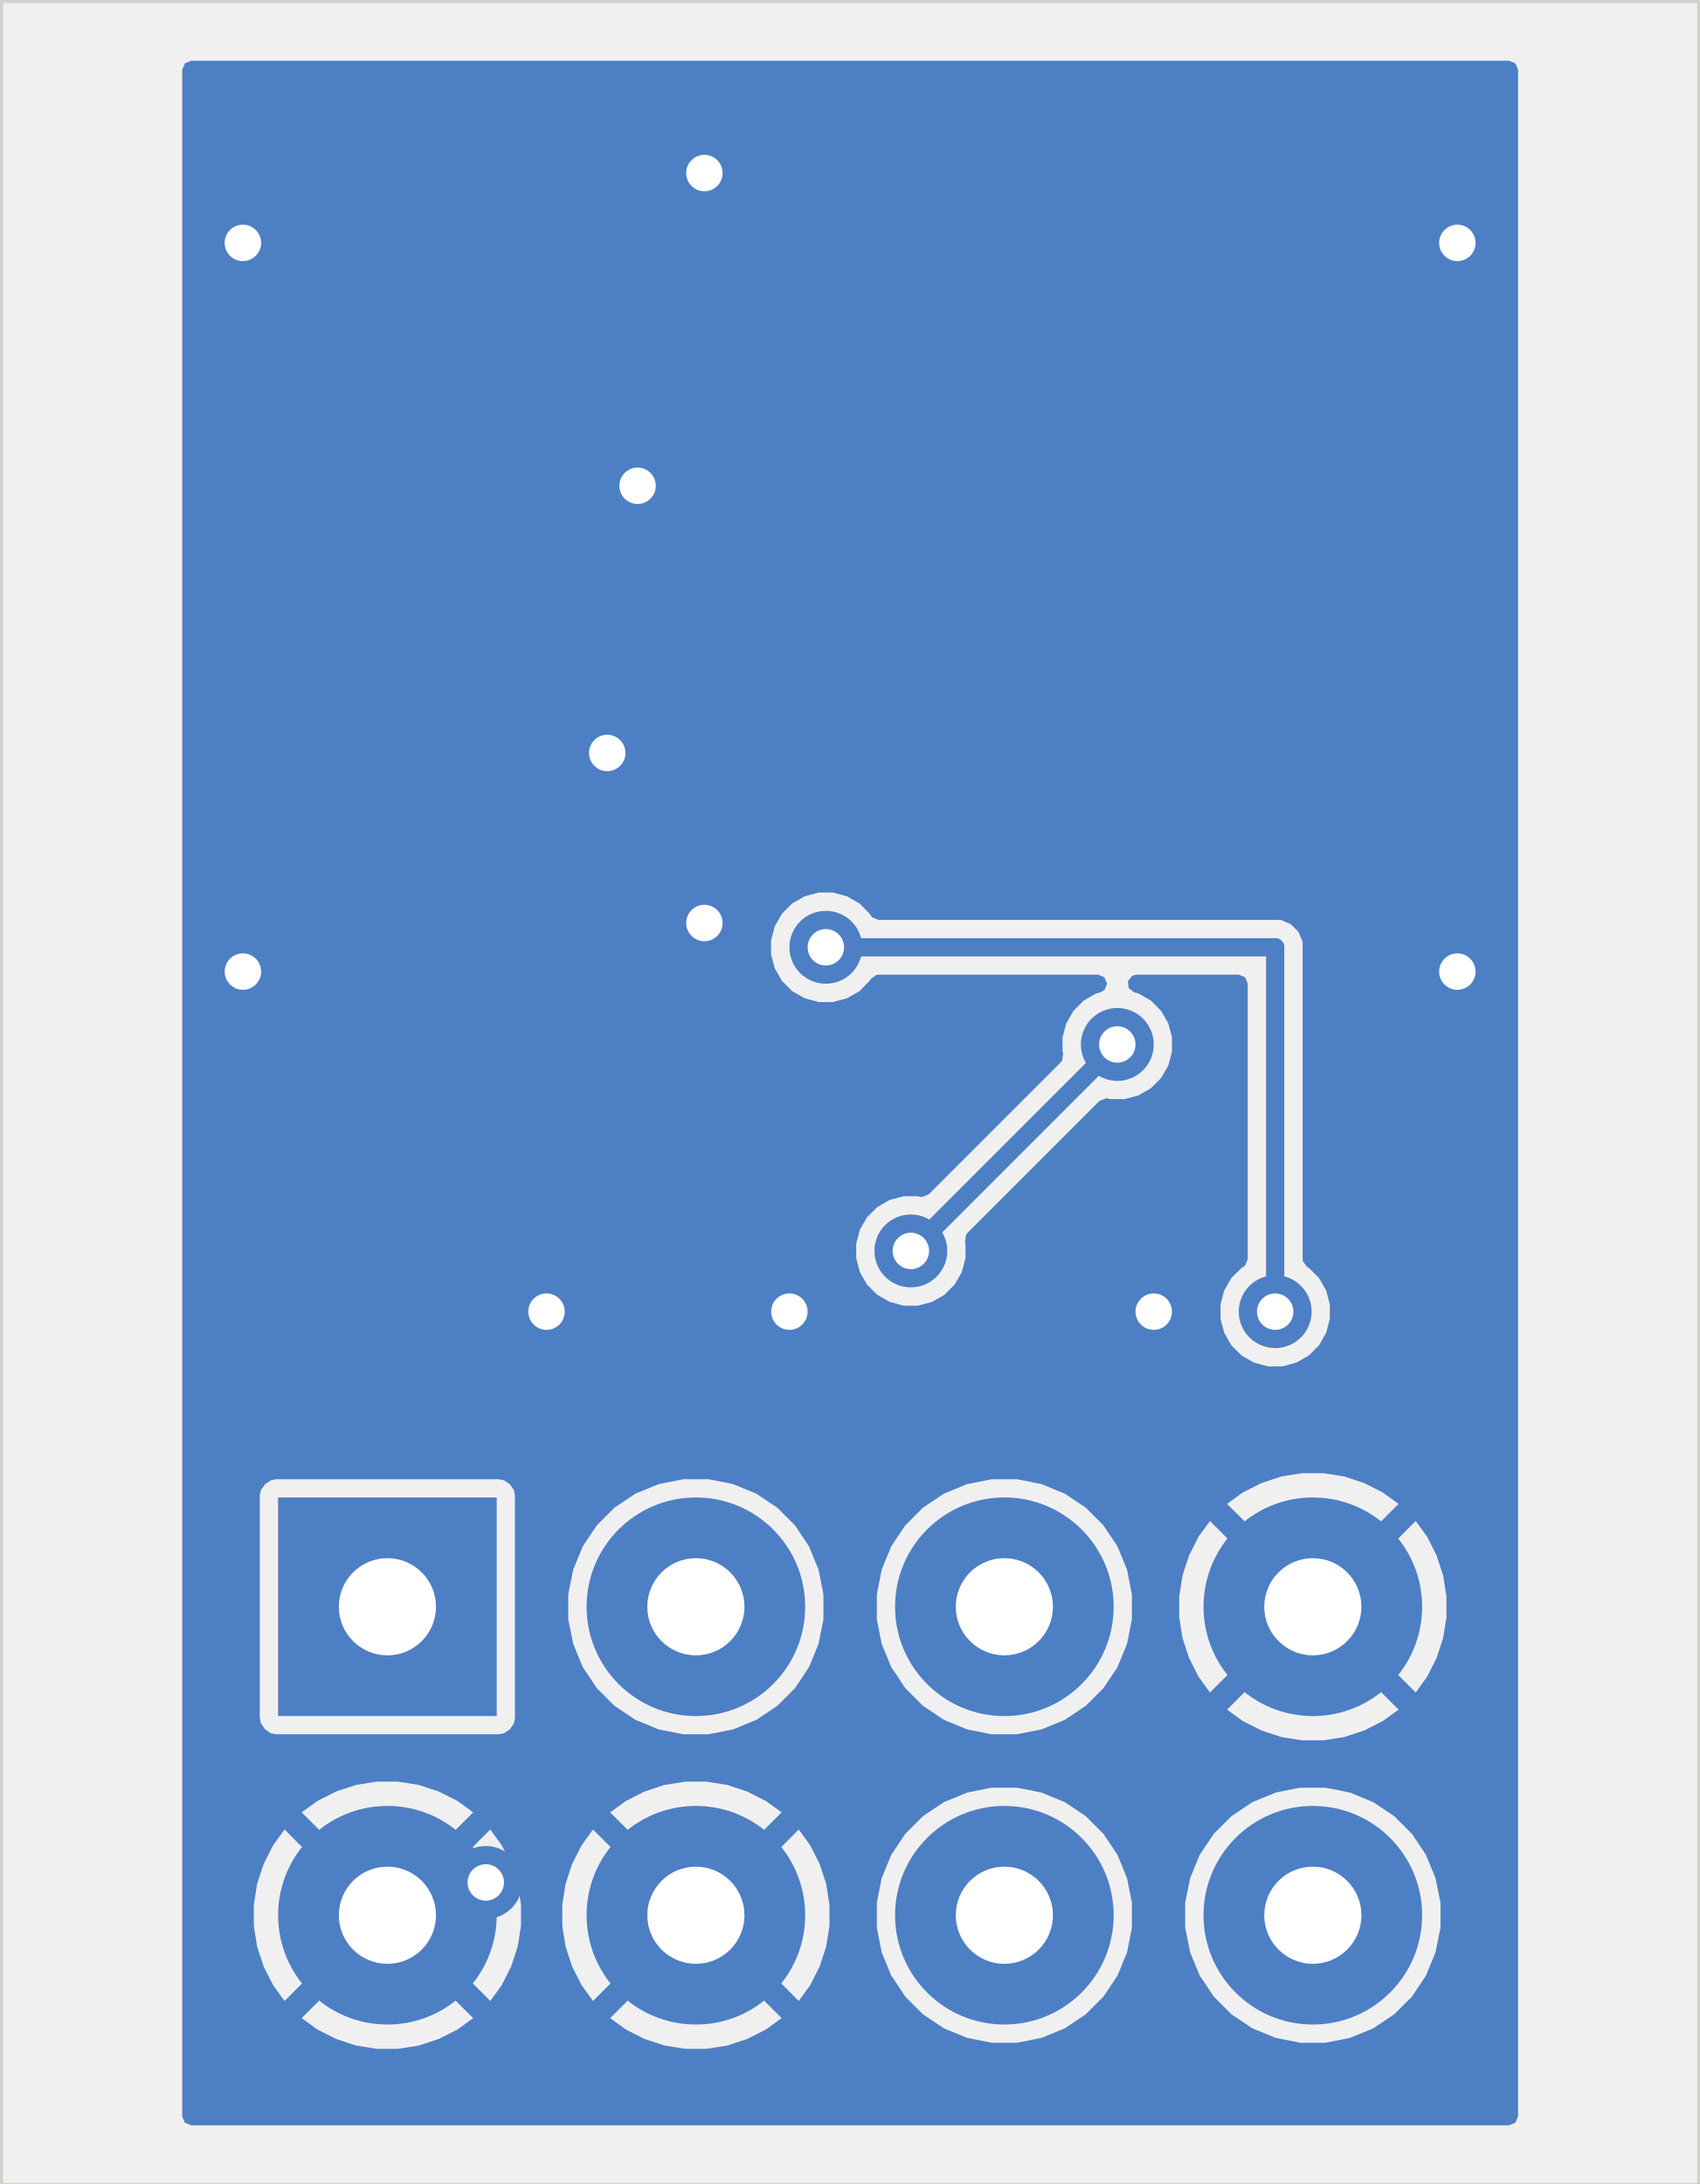
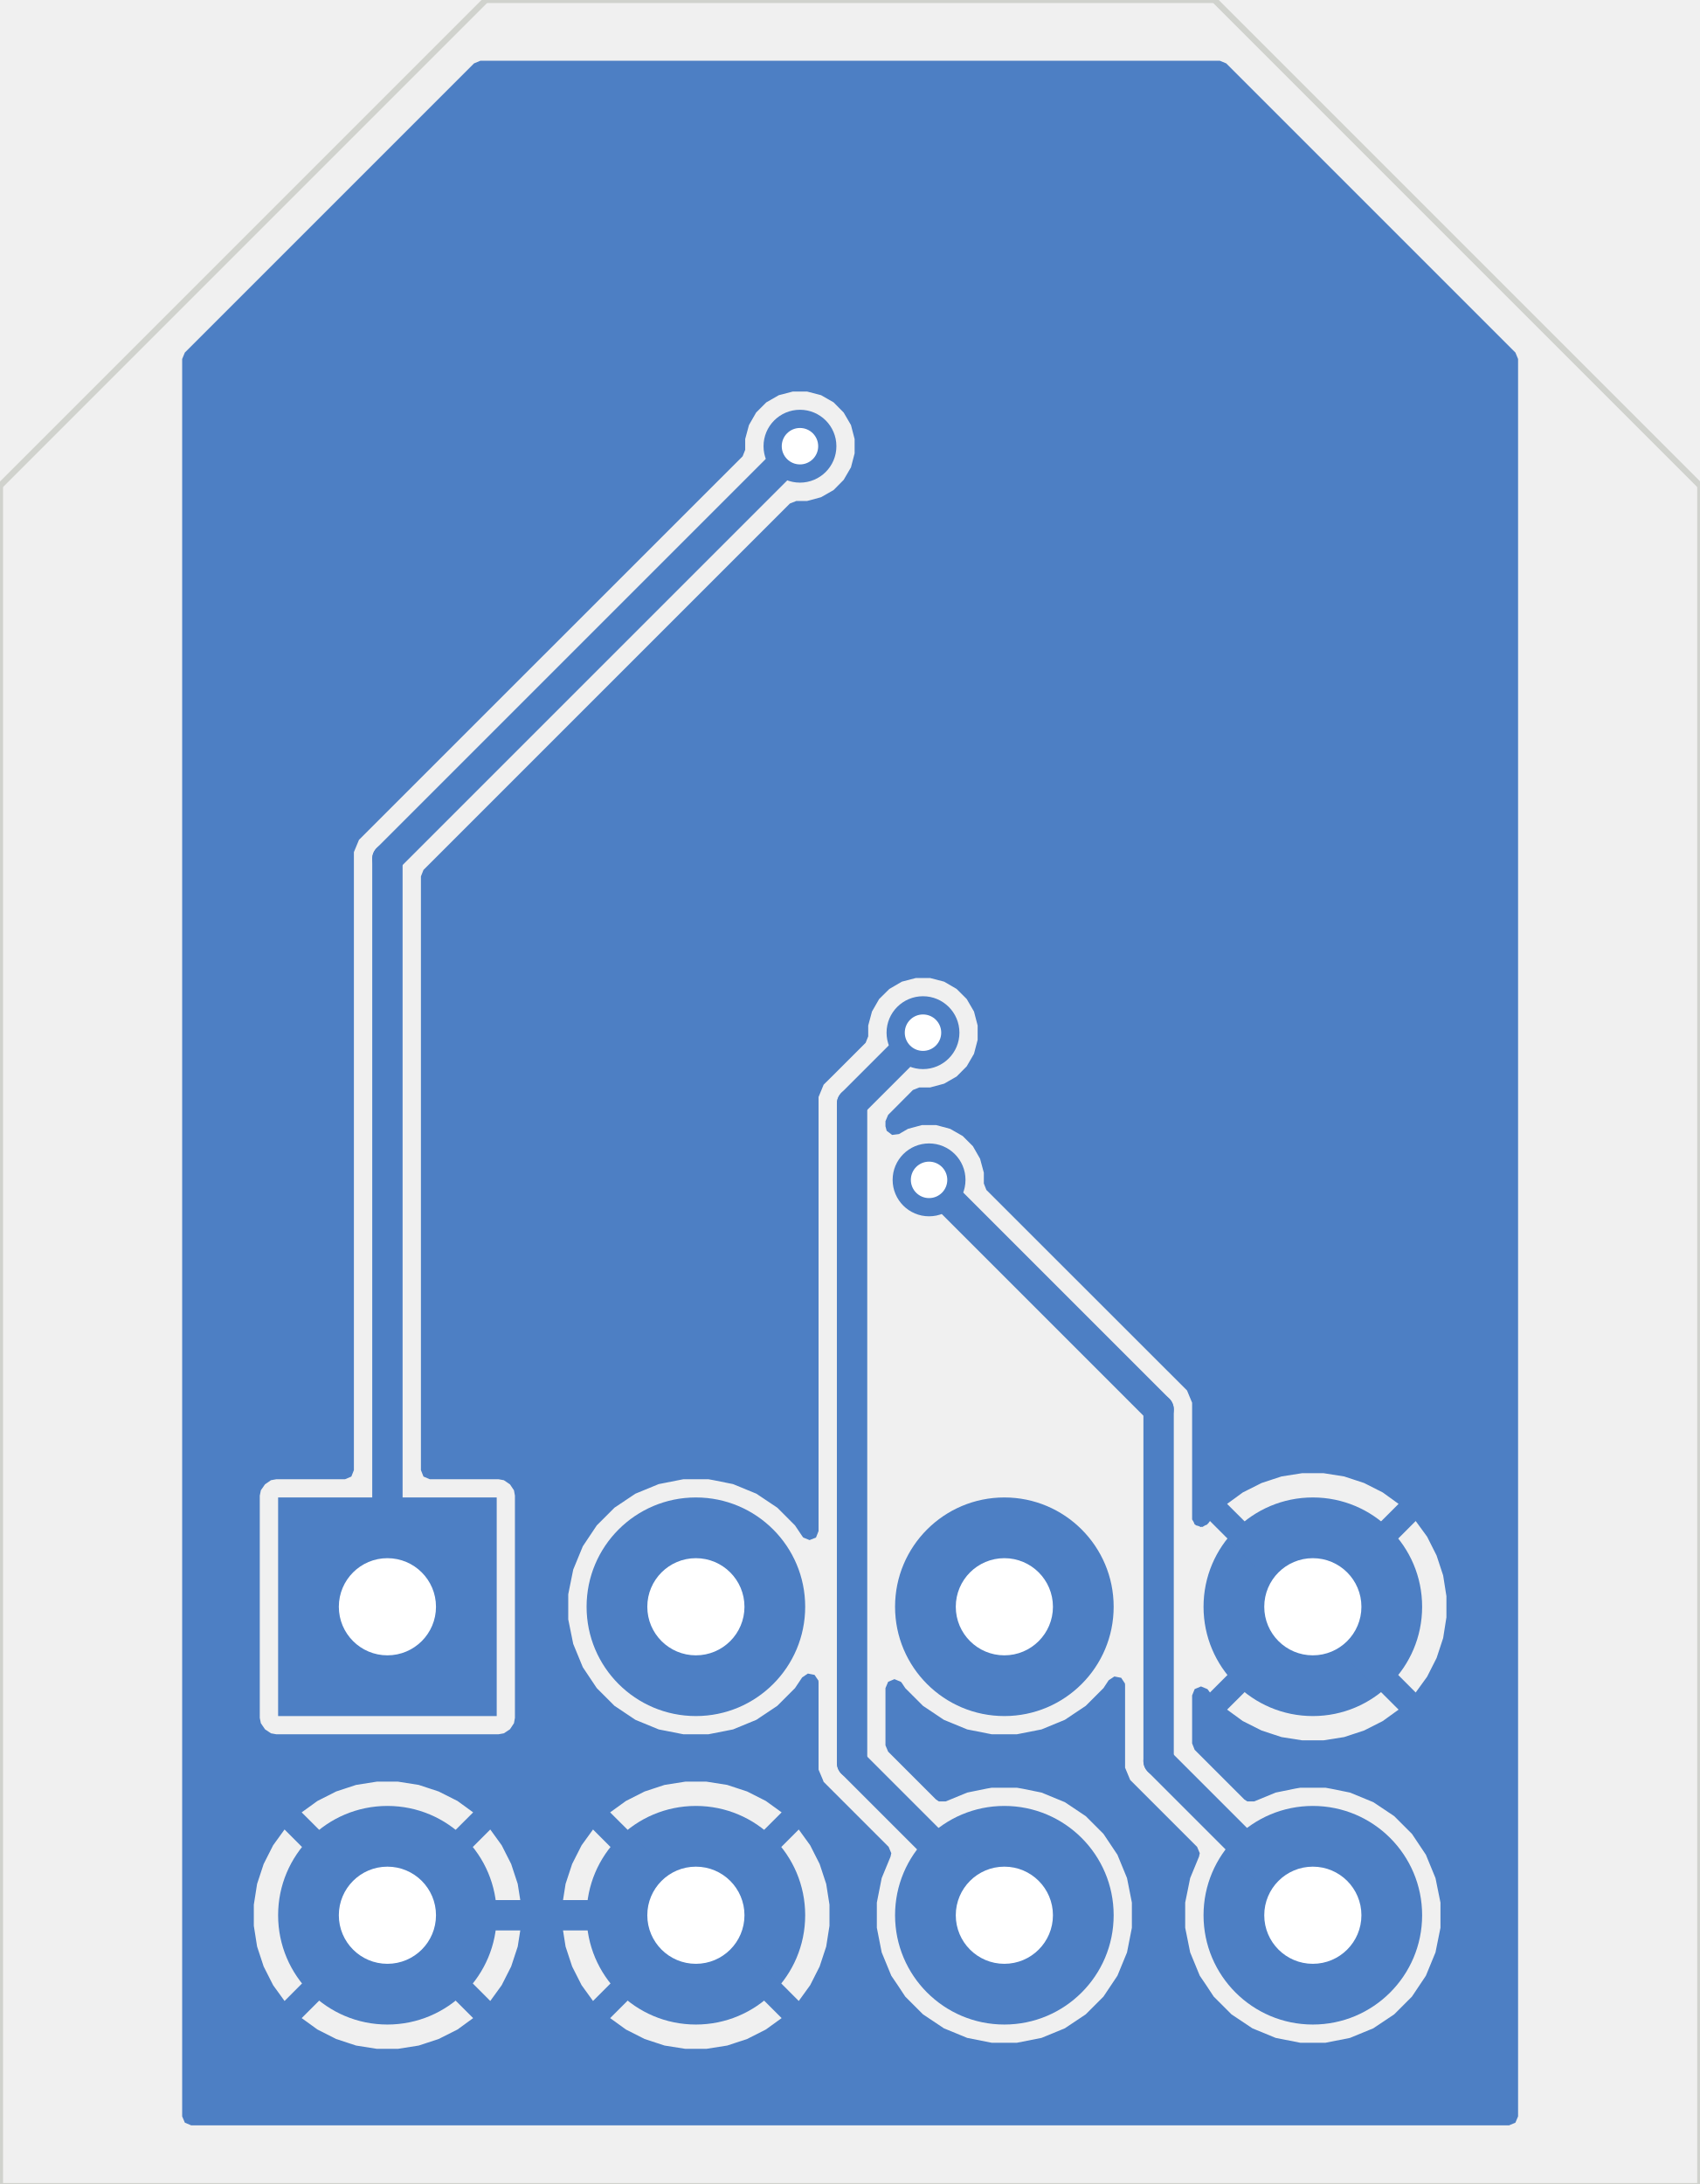
<svg xmlns="http://www.w3.org/2000/svg" version="1.1" width="13.995mm" height="17.983mm" viewBox="0 0 13.995 17.983">
  <g style="fill:#000000; fill-opacity:1;stroke:#000000; stroke-opacity:1; stroke-linecap:round; stroke-linejoin:round;" transform="translate(0 0) scale(1 1)">
    <path style="fill:#4D7FC4; fill-opacity:1; stroke:none;fill-rule:evenodd;" d="M 2.29,14.13 2.29,12.33 4.09,12.33 4.09,14.13 Z" />
  </g>
  <g style="fill:#4D7FC4; fill-opacity:1; stroke:none;">
    <circle cx="3.19" cy="15.77" r="0.9" />
    <circle cx="5.73" cy="13.23" r="0.9" />
    <circle cx="5.73" cy="15.77" r="0.9" />
    <circle cx="8.27" cy="13.23" r="0.9" />
    <circle cx="8.27" cy="15.77" r="0.9" />
    <circle cx="10.81" cy="13.23" r="0.9" />
    <circle cx="10.81" cy="15.77" r="0.9" />
-     <circle cx="4" cy="15.5" r="0.3" />
-     <circle cx="6.5" cy="10.8" r="0.3" />
-     <circle cx="12" cy="8" r="0.3" />
-     <circle cx="5.8" cy="1.425" r="0.3" />
-     <circle cx="2" cy="8" r="0.3" />
-     <circle cx="5.8" cy="7.6" r="0.3" />
-     <circle cx="12" cy="2" r="0.3" />
-     <circle cx="5.25" cy="4" r="0.3" />
-     <circle cx="4.5" cy="10.8" r="0.3" />
-     <circle cx="2" cy="2" r="0.3" />
-     <circle cx="5" cy="6.2" r="0.3" />
-     <circle cx="9.5" cy="10.8" r="0.3" />
-     <circle cx="10.5" cy="10.8" r="0.3" />
-     <circle cx="6.8" cy="7.8" r="0.3" />
-     <circle cx="9.2" cy="8.6" r="0.3" />
-     <circle cx="7.5" cy="10.3" r="0.3" />
+     <circle cx="7.65" cy="9.715" r="0.3" />
+     <circle cx="7.6" cy="8.503" r="0.3" />
+     <circle cx="6.587" cy="3.674" r="0.3" />
  </g>
-   <g style="fill:none; stroke:#4D7FC4; stroke-width:0.15; stroke-opacity:1; stroke-linecap:round; stroke-linejoin:round;">
-     <path d="M6.8 7.8 L10.5 7.8 " />
-     <path d="M10.5 7.8 L10.5 10.8 " />
-     <path d="M9.2 8.6 L7.5 10.3 " />
-     <path style="fill:#4D7FC4; fill-opacity:1; stroke:none;fill-rule:evenodd;" d="M 12.478,0.522 12.5,0.574 12.5,17.426 12.478,17.478 12.426,17.5 1.574,17.5 1.522,17.478 1.5,17.426 1.5,15.683 2.09,15.683 2.09,15.857 2.117,16.028 2.117,16.028 2.171,16.192 2.249,16.346 2.343,16.476 2.845,15.973 2.87,16.016 2.944,16.09 2.987,16.115 2.484,16.617 2.614,16.711 2.768,16.789 2.768,16.789 2.932,16.843 2.932,16.843 3.103,16.87 3.277,16.87 3.448,16.843 3.448,16.843 3.612,16.789 3.767,16.711 3.767,16.711 3.896,16.617 3.393,16.115 3.436,16.09 3.51,16.016 3.535,15.973 4.037,16.476 4.131,16.346 4.131,16.346 4.209,16.192 4.263,16.028 4.263,16.028 4.29,15.857 4.29,15.683 4.63,15.683 4.63,15.857 4.657,16.028 4.657,16.028 4.711,16.192 4.789,16.346 4.883,16.476 5.385,15.973 5.41,16.016 5.484,16.09 5.527,16.115 5.024,16.617 5.154,16.711 5.308,16.789 5.308,16.789 5.472,16.843 5.472,16.843 5.643,16.87 5.817,16.87 5.988,16.843 5.988,16.843 6.152,16.789 6.306,16.711 6.306,16.711 6.436,16.617 5.933,16.115 5.976,16.09 6.05,16.016 6.075,15.973 6.577,16.476 6.671,16.346 6.671,16.346 6.749,16.192 6.803,16.028 6.803,16.028 6.83,15.857 6.83,15.683 6.829,15.675 6.829,15.675 6.827,15.666 7.22,15.666 7.22,15.873 7.26,16.076 7.26,16.076 7.339,16.268 7.392,16.346 7.454,16.44 7.6,16.586 7.772,16.701 7.964,16.78 8.166,16.82 8.166,16.82 8.373,16.82 8.373,16.82 8.576,16.78 8.768,16.701 8.94,16.586 9.086,16.44 9.201,16.268 9.28,16.076 9.32,15.873 9.32,15.666 9.759,15.666 9.759,15.873 9.8,16.076 9.8,16.076 9.879,16.268 9.932,16.346 9.994,16.44 10.14,16.586 10.312,16.701 10.504,16.78 10.707,16.82 10.707,16.82 10.914,16.82 10.914,16.82 11.116,16.78 11.308,16.701 11.48,16.586 11.626,16.44 11.741,16.268 11.82,16.076 11.861,15.873 11.861,15.666 11.82,15.464 11.741,15.272 11.626,15.1 11.48,14.954 11.308,14.839 11.116,14.76 11.116,14.76 10.963,14.729 10.914,14.72 10.707,14.72 10.666,14.727 10.504,14.76 10.504,14.76 10.312,14.839 10.14,14.954 10.14,14.954 9.994,15.1 9.994,15.1 9.879,15.272 9.8,15.464 9.8,15.464 9.759,15.666 9.32,15.666 9.28,15.464 9.201,15.272 9.086,15.1 8.94,14.954 8.768,14.839 8.576,14.76 8.576,14.76 8.424,14.729 8.373,14.72 8.166,14.72 8.126,14.727 7.964,14.76 7.964,14.76 7.772,14.839 7.6,14.954 7.6,14.954 7.454,15.1 7.454,15.1 7.339,15.272 7.26,15.464 7.26,15.464 7.22,15.666 6.827,15.666 6.803,15.512 6.803,15.512 6.749,15.348 6.671,15.194 6.671,15.194 6.577,15.064 6.075,15.567 6.05,15.524 5.976,15.45 5.933,15.425 6.436,14.923 6.306,14.829 6.152,14.751 6.152,14.751 5.988,14.697 5.988,14.697 5.817,14.67 5.643,14.67 5.472,14.697 5.472,14.697 5.308,14.751 5.154,14.829 5.024,14.923 5.527,15.425 5.484,15.45 5.41,15.524 5.385,15.567 4.883,15.064 4.789,15.194 4.711,15.348 4.657,15.512 4.657,15.512 4.63,15.683 4.29,15.683 4.263,15.512 4.263,15.512 4.209,15.348 4.131,15.194 4.131,15.194 4.037,15.064 3.535,15.567 3.51,15.524 3.436,15.45 3.393,15.425 3.896,14.923 3.767,14.829 3.612,14.751 3.612,14.751 3.448,14.697 3.448,14.697 3.277,14.67 3.103,14.67 2.932,14.697 2.932,14.697 2.768,14.751 2.614,14.829 2.484,14.923 2.987,15.425 2.944,15.45 2.87,15.524 2.845,15.567 2.343,15.064 2.249,15.194 2.171,15.348 2.117,15.512 2.117,15.512 2.09,15.683 1.5,15.683 1.5,12.315 2.139,12.315 2.139,14.145 2.148,14.189 2.182,14.239 2.231,14.272 2.275,14.28 2.275,14.28 4.105,14.28 4.105,14.28 4.149,14.272 4.199,14.239 4.232,14.189 4.24,14.145 4.24,13.127 4.679,13.127 4.679,13.334 4.72,13.536 4.72,13.536 4.799,13.728 4.852,13.806 4.914,13.9 5.06,14.046 5.232,14.161 5.424,14.24 5.627,14.28 5.627,14.28 5.833,14.28 5.833,14.28 6.036,14.24 6.228,14.161 6.4,14.046 6.546,13.9 6.661,13.728 6.74,13.536 6.78,13.334 6.78,13.127 7.22,13.127 7.22,13.334 7.26,13.536 7.26,13.536 7.339,13.728 7.392,13.806 7.454,13.9 7.6,14.046 7.772,14.161 7.964,14.24 8.166,14.28 8.166,14.28 8.373,14.28 8.373,14.28 8.576,14.24 8.768,14.161 8.94,14.046 9.086,13.9 9.201,13.728 9.28,13.536 9.32,13.334 9.32,13.143 9.71,13.143 9.71,13.317 9.737,13.488 9.737,13.488 9.791,13.652 9.869,13.806 9.963,13.936 10.465,13.433 10.49,13.476 10.564,13.55 10.607,13.575 10.104,14.077 10.233,14.171 10.388,14.249 10.388,14.249 10.552,14.303 10.552,14.303 10.723,14.33 10.897,14.33 11.068,14.303 11.068,14.303 11.232,14.249 11.386,14.171 11.386,14.171 11.516,14.077 11.013,13.575 11.056,13.55 11.13,13.476 11.155,13.433 11.657,13.936 11.751,13.806 11.751,13.806 11.829,13.652 11.883,13.488 11.883,13.488 11.91,13.317 11.91,13.143 11.883,12.972 11.883,12.972 11.829,12.808 11.751,12.653 11.751,12.653 11.657,12.524 11.155,13.027 11.13,12.984 11.056,12.91 11.013,12.885 11.516,12.383 11.386,12.289 11.232,12.211 11.232,12.211 11.068,12.157 11.068,12.157 10.897,12.13 10.723,12.13 10.552,12.157 10.552,12.157 10.388,12.211 10.233,12.289 10.104,12.383 10.607,12.885 10.564,12.91 10.49,12.984 10.465,13.027 9.963,12.524 9.869,12.653 9.791,12.808 9.737,12.972 9.737,12.972 9.71,13.143 9.32,13.143 9.32,13.127 9.28,12.924 9.201,12.732 9.086,12.56 8.94,12.414 8.768,12.299 8.576,12.22 8.576,12.22 8.417,12.188 8.373,12.18 8.166,12.18 8.126,12.188 7.964,12.22 7.964,12.22 7.772,12.299 7.6,12.414 7.6,12.414 7.454,12.56 7.454,12.56 7.339,12.732 7.26,12.924 7.26,12.924 7.22,13.127 6.78,13.127 6.74,12.924 6.661,12.732 6.546,12.56 6.4,12.414 6.228,12.299 6.036,12.22 6.036,12.22 5.877,12.188 5.833,12.18 5.627,12.18 5.586,12.188 5.424,12.22 5.424,12.22 5.232,12.299 5.06,12.414 5.06,12.414 4.914,12.56 4.914,12.56 4.799,12.732 4.72,12.924 4.72,12.924 4.679,13.127 4.24,13.127 4.24,12.315 4.232,12.271 4.199,12.222 4.196,12.22 4.149,12.188 4.105,12.18 2.275,12.18 2.253,12.184 2.231,12.188 2.182,12.222 2.182,12.222 2.148,12.271 2.148,12.271 2.139,12.315 1.5,12.315 1.5,7.741 6.349,7.741 6.349,7.859 6.38,7.974 6.38,7.974 6.439,8.077 6.439,8.077 6.439,8.077 6.523,8.161 6.523,8.161 6.523,8.161 6.626,8.22 6.626,8.22 6.626,8.22 6.626,8.22 6.683,8.235 6.741,8.251 6.741,8.251 6.741,8.251 6.859,8.251 6.859,8.251 6.974,8.22 7.077,8.161 7.16,8.077 7.169,8.062 7.214,8.028 7.233,8.025 9.041,8.025 9.094,8.047 9.115,8.1 9.094,8.152 9.06,8.171 9.026,8.18 9.026,8.18 8.923,8.239 8.839,8.323 8.78,8.426 8.78,8.426 8.749,8.541 8.749,8.541 8.749,8.659 8.749,8.659 8.754,8.675 8.746,8.731 8.735,8.746 7.646,9.835 7.594,9.856 7.575,9.854 7.559,9.85 7.441,9.85 7.441,9.85 7.326,9.88 7.326,9.88 7.223,9.94 7.139,10.023 7.08,10.126 7.08,10.126 7.05,10.241 7.05,10.359 7.08,10.474 7.08,10.474 7.139,10.577 7.139,10.577 7.139,10.577 7.223,10.661 7.326,10.72 7.326,10.72 7.326,10.72 7.383,10.735 7.441,10.751 7.441,10.751 7.441,10.751 7.559,10.751 7.559,10.751 7.674,10.72 7.777,10.661 7.861,10.577 7.92,10.474 7.95,10.359 7.95,10.359 7.95,10.241 7.946,10.225 7.954,10.169 7.965,10.153 9.053,9.065 9.106,9.044 9.125,9.046 9.141,9.05 9.141,9.05 9.259,9.05 9.259,9.05 9.374,9.02 9.477,8.96 9.56,8.877 9.62,8.774 9.65,8.659 9.65,8.659 9.65,8.541 9.65,8.541 9.62,8.426 9.62,8.426 9.56,8.323 9.56,8.323 9.56,8.323 9.477,8.239 9.477,8.239 9.477,8.239 9.374,8.18 9.374,8.18 9.339,8.171 9.294,8.136 9.287,8.08 9.322,8.035 9.359,8.025 10.2,8.025 10.253,8.047 10.274,8.1 10.274,10.367 10.253,10.42 10.238,10.431 10.223,10.44 10.223,10.44 10.139,10.523 10.08,10.626 10.08,10.626 10.05,10.741 10.05,10.859 10.08,10.974 10.08,10.974 10.139,11.077 10.139,11.077 10.139,11.077 10.223,11.161 10.326,11.22 10.326,11.22 10.326,11.22 10.383,11.235 10.441,11.251 10.441,11.251 10.441,11.251 10.559,11.251 10.559,11.251 10.674,11.22 10.777,11.161 10.861,11.077 10.92,10.974 10.95,10.859 10.95,10.859 10.95,10.741 10.95,10.741 10.92,10.626 10.92,10.626 10.861,10.523 10.861,10.523 10.861,10.523 10.777,10.44 10.762,10.431 10.728,10.386 10.726,10.367 10.726,7.755 10.726,7.755 10.691,7.672 10.691,7.672 10.628,7.609 10.628,7.609 10.545,7.574 7.233,7.574 7.18,7.553 7.169,7.537 7.16,7.523 7.077,7.439 7.077,7.439 7.077,7.439 6.974,7.38 6.974,7.38 6.859,7.349 6.859,7.349 6.741,7.349 6.741,7.349 6.626,7.38 6.626,7.38 6.523,7.439 6.439,7.523 6.38,7.626 6.38,7.626 6.349,7.741 1.5,7.741 1.5,0.574 1.522,0.522 1.574,0.5 12.426,0.5 Z" />
+   <g style="fill:none; stroke:#4D7FC4; stroke-width:0.25; stroke-opacity:1; stroke-linecap:round; stroke-linejoin:round;">
+     <path d="M5.73 15.77 L3.19 15.77 " />
+     <path d="M9.54 14.5 L9.54 11.605 " />
+     <path d="M10.81 15.77 L9.54 14.5 " />
+     <path d="M9.54 11.605 L7.65 9.715 " />
+     <path d="M7.016 14.516 L7.016 9.087 " />
+     <path d="M8.27 15.77 L7.016 14.516 " />
+     <path d="M7.016 9.087 L7.6 8.503 " />
+     <path d="M3.19 13.23 L3.19 7.071 " />
+     <path d="M3.19 7.071 L6.587 3.674 " />
+     <path style="fill:#4D7FC4; fill-opacity:1; stroke:none;fill-rule:evenodd;" d="M 10.097,0.522 12.478,2.903 12.5,2.956 12.5,17.426 12.478,17.478 12.426,17.5 1.574,17.5 1.522,17.478 1.5,17.426 1.5,15.683 2.09,15.683 2.09,15.857 2.117,16.028 2.117,16.028 2.171,16.192 2.249,16.346 2.343,16.476 2.845,15.973 2.87,16.016 2.944,16.09 2.987,16.115 2.484,16.617 2.614,16.711 2.768,16.789 2.768,16.789 2.932,16.843 2.932,16.843 3.103,16.87 3.277,16.87 3.448,16.843 3.448,16.843 3.612,16.789 3.767,16.711 3.767,16.711 3.896,16.617 3.393,16.115 3.436,16.09 3.51,16.016 3.535,15.973 4.037,16.476 4.131,16.346 4.131,16.346 4.209,16.192 4.263,16.028 4.263,16.028 4.29,15.857 4.29,15.683 4.63,15.683 4.63,15.857 4.657,16.028 4.657,16.028 4.711,16.192 4.789,16.346 4.883,16.476 5.385,15.973 5.41,16.016 5.484,16.09 5.527,16.115 5.024,16.617 5.154,16.711 5.308,16.789 5.308,16.789 5.472,16.843 5.472,16.843 5.643,16.87 5.817,16.87 5.988,16.843 5.988,16.843 6.152,16.789 6.306,16.711 6.306,16.711 6.436,16.617 5.933,16.115 5.976,16.09 6.05,16.016 6.075,15.973 6.577,16.476 6.671,16.346 6.671,16.346 6.749,16.192 6.803,16.028 6.803,16.028 6.83,15.857 6.83,15.683 6.803,15.512 6.803,15.512 6.749,15.348 6.671,15.194 6.671,15.194 6.577,15.064 6.075,15.567 6.05,15.524 5.976,15.45 5.933,15.425 6.436,14.923 6.306,14.829 6.152,14.751 6.152,14.751 5.988,14.697 5.988,14.697 5.817,14.67 5.643,14.67 5.472,14.697 5.472,14.697 5.308,14.751 5.154,14.829 5.024,14.923 5.527,15.425 5.484,15.45 5.41,15.524 5.385,15.567 4.883,15.064 4.789,15.194 4.711,15.348 4.657,15.512 4.657,15.512 4.63,15.683 4.29,15.683 4.263,15.512 4.263,15.512 4.209,15.348 4.131,15.194 4.131,15.194 4.037,15.064 3.535,15.567 3.51,15.524 3.436,15.45 3.393,15.425 3.896,14.923 3.767,14.829 3.612,14.751 3.612,14.751 3.448,14.697 3.448,14.697 3.277,14.67 3.103,14.67 2.932,14.697 2.932,14.697 2.768,14.751 2.614,14.829 2.484,14.923 2.987,15.425 2.944,15.45 2.87,15.524 2.845,15.567 2.343,15.064 2.249,15.194 2.171,15.348 2.117,15.512 2.117,15.512 2.09,15.683 1.5,15.683 1.5,12.315 2.139,12.315 2.139,14.145 2.148,14.189 2.182,14.239 2.231,14.272 2.275,14.28 2.275,14.28 4.105,14.28 4.105,14.28 4.149,14.272 4.199,14.239 4.232,14.189 4.24,14.145 4.24,13.127 4.679,13.127 4.679,13.334 4.72,13.536 4.72,13.536 4.799,13.728 4.914,13.9 4.914,13.9 5.06,14.046 5.232,14.161 5.424,14.24 5.627,14.28 5.627,14.28 5.833,14.28 5.833,14.28 6.036,14.24 6.228,14.161 6.4,14.046 6.546,13.9 6.605,13.812 6.652,13.78 6.707,13.791 6.739,13.838 6.74,13.853 6.74,14.571 6.776,14.656 6.782,14.672 6.782,14.672 7.317,15.207 7.339,15.259 7.333,15.287 7.26,15.464 7.26,15.464 7.22,15.666 7.22,15.873 7.26,16.076 7.26,16.076 7.339,16.268 7.392,16.346 7.454,16.44 7.6,16.586 7.772,16.701 7.964,16.78 8.166,16.82 8.166,16.82 8.373,16.82 8.373,16.82 8.576,16.78 8.768,16.701 8.94,16.586 9.086,16.44 9.201,16.268 9.28,16.076 9.32,15.873 9.32,15.666 9.28,15.464 9.201,15.272 9.086,15.1 8.94,14.954 8.768,14.839 8.576,14.76 8.576,14.76 8.424,14.729 8.373,14.72 8.166,14.72 8.126,14.727 7.964,14.76 7.964,14.76 7.787,14.833 7.731,14.833 7.707,14.817 7.313,14.423 7.291,14.371 7.291,13.9 7.313,13.848 7.365,13.826 7.418,13.848 7.427,13.859 7.454,13.9 7.454,13.9 7.454,13.9 7.6,14.046 7.772,14.161 7.964,14.24 8.166,14.28 8.166,14.28 8.373,14.28 8.373,14.28 8.576,14.24 8.768,14.161 8.94,14.046 9.086,13.9 9.129,13.835 9.176,13.804 9.232,13.815 9.263,13.862 9.264,13.876 9.264,14.555 9.306,14.656 9.306,14.656 9.857,15.207 9.879,15.259 9.873,15.287 9.8,15.464 9.8,15.464 9.759,15.666 9.759,15.873 9.8,16.076 9.8,16.076 9.879,16.268 9.932,16.346 9.994,16.44 10.14,16.586 10.312,16.701 10.504,16.78 10.707,16.82 10.707,16.82 10.914,16.82 10.914,16.82 11.116,16.78 11.308,16.701 11.48,16.586 11.626,16.44 11.741,16.268 11.82,16.076 11.861,15.873 11.861,15.666 11.82,15.464 11.741,15.272 11.626,15.1 11.48,14.954 11.308,14.839 11.116,14.76 11.116,14.76 10.963,14.729 10.914,14.72 10.707,14.72 10.666,14.727 10.504,14.76 10.504,14.76 10.327,14.833 10.271,14.833 10.246,14.817 9.837,14.408 9.816,14.355 9.816,13.96 9.837,13.908 9.889,13.886 9.942,13.908 9.949,13.917 9.963,13.936 9.963,13.936 10.465,13.433 10.49,13.476 10.564,13.55 10.607,13.575 10.104,14.077 10.233,14.171 10.388,14.249 10.388,14.249 10.552,14.303 10.552,14.303 10.723,14.33 10.897,14.33 11.068,14.303 11.068,14.303 11.232,14.249 11.386,14.171 11.386,14.171 11.516,14.077 11.013,13.575 11.056,13.55 11.13,13.476 11.155,13.433 11.657,13.936 11.751,13.806 11.751,13.806 11.829,13.652 11.883,13.488 11.883,13.488 11.91,13.317 11.91,13.143 11.883,12.972 11.883,12.972 11.829,12.808 11.751,12.653 11.751,12.653 11.657,12.524 11.155,13.027 11.13,12.984 11.056,12.91 11.013,12.885 11.516,12.383 11.386,12.289 11.232,12.211 11.232,12.211 11.068,12.157 11.068,12.157 10.897,12.13 10.723,12.13 10.552,12.157 10.552,12.157 10.388,12.211 10.233,12.289 10.104,12.383 10.607,12.885 10.564,12.91 10.49,12.984 10.465,13.027 9.963,12.524 9.963,12.524 9.949,12.543 9.944,12.546 9.942,12.552 9.921,12.561 9.901,12.573 9.895,12.571 9.889,12.574 9.868,12.565 9.846,12.559 9.843,12.554 9.837,12.552 9.828,12.531 9.816,12.511 9.816,12.5 9.816,11.55 9.816,11.55 9.774,11.449 9.774,11.449 8.122,9.798 8.101,9.745 8.101,9.656 8.101,9.656 8.07,9.541 8.07,9.541 8.011,9.438 8.011,9.438 8.011,9.438 7.927,9.354 7.927,9.354 7.927,9.354 7.824,9.295 7.824,9.295 7.709,9.264 7.709,9.264 7.591,9.264 7.591,9.264 7.476,9.295 7.476,9.295 7.402,9.338 7.346,9.345 7.301,9.311 7.291,9.274 7.291,9.232 7.313,9.18 7.517,8.975 7.57,8.954 7.659,8.954 7.659,8.954 7.774,8.923 7.877,8.864 7.96,8.78 8.02,8.677 8.05,8.562 8.05,8.562 8.05,8.444 8.05,8.444 8.02,8.329 8.02,8.329 7.96,8.226 7.96,8.226 7.96,8.226 7.877,8.143 7.877,8.143 7.877,8.143 7.774,8.083 7.774,8.083 7.659,8.053 7.659,8.053 7.541,8.053 7.541,8.053 7.426,8.083 7.426,8.083 7.323,8.143 7.239,8.226 7.18,8.329 7.18,8.329 7.149,8.444 7.149,8.533 7.128,8.586 6.86,8.854 6.782,8.931 6.74,9.033 6.74,12.607 6.719,12.66 6.666,12.681 6.614,12.66 6.605,12.648 6.546,12.56 6.4,12.414 6.228,12.299 6.036,12.22 6.036,12.22 5.877,12.188 5.833,12.18 5.627,12.18 5.586,12.188 5.424,12.22 5.424,12.22 5.232,12.299 5.06,12.414 5.06,12.414 4.914,12.56 4.914,12.56 4.799,12.732 4.72,12.924 4.72,12.924 4.679,13.127 4.24,13.127 4.24,12.315 4.232,12.271 4.199,12.222 4.196,12.22 4.149,12.188 4.105,12.18 4.105,12.18 3.539,12.18 3.487,12.158 3.466,12.105 3.466,7.216 3.487,7.163 6.504,4.146 6.557,4.125 6.646,4.125 6.646,4.125 6.761,4.094 6.864,4.035 6.947,3.951 7.007,3.848 7.037,3.733 7.037,3.733 7.037,3.615 7.037,3.615 7.007,3.5 7.007,3.5 6.947,3.397 6.947,3.397 6.947,3.397 6.864,3.313 6.864,3.313 6.864,3.313 6.761,3.254 6.761,3.254 6.646,3.224 6.646,3.224 6.528,3.224 6.528,3.224 6.413,3.254 6.413,3.254 6.31,3.313 6.226,3.397 6.167,3.5 6.167,3.5 6.136,3.615 6.136,3.704 6.115,3.757 3.034,6.837 2.956,6.915 2.914,7.016 2.914,12.105 2.893,12.158 2.841,12.18 2.275,12.18 2.253,12.184 2.231,12.188 2.182,12.222 2.182,12.222 2.148,12.271 2.148,12.271 2.139,12.315 1.5,12.315 1.5,2.956 1.522,2.903 3.903,0.522 3.956,0.5 10.044,0.5 Z" />
  </g>
  <g style="fill:none; stroke:#D0D2CD; stroke-width:0.05; stroke-opacity:1; stroke-linecap:round; stroke-linejoin:round;">
-     <path d="M0 0 L14 0 " />
-     <path d="M0 18 L0 0 " />
-     <path d="M14 0 L14 18 " />
+     <path d="M0 4 L4 0 " />
+     <path d="M0 18 L0 4 " />
+     <path d="M4 0 L10 0 " />
+     <path d="M10 0 L14 4 " />
+     <path d="M14 4 L14 18 " />
    <path d="M14 18 L0 18 " />
  </g>
  <g style="fill:#FFFFFF; fill-opacity:1; stroke:none;">
-     <circle cx="4" cy="15.5" r="0.15" />
-     <circle cx="6.5" cy="10.8" r="0.15" />
-     <circle cx="12" cy="8" r="0.15" />
-     <circle cx="5.8" cy="1.425" r="0.15" />
-     <circle cx="2" cy="8" r="0.15" />
-     <circle cx="5.8" cy="7.6" r="0.15" />
-     <circle cx="12" cy="2" r="0.15" />
-     <circle cx="5.25" cy="4" r="0.15" />
-     <circle cx="4.5" cy="10.8" r="0.15" />
-     <circle cx="2" cy="2" r="0.15" />
-     <circle cx="5" cy="6.2" r="0.15" />
-     <circle cx="9.5" cy="10.8" r="0.15" />
-     <circle cx="10.5" cy="10.8" r="0.15" />
-     <circle cx="6.8" cy="7.8" r="0.15" />
-     <circle cx="9.2" cy="8.6" r="0.15" />
-     <circle cx="7.5" cy="10.3" r="0.15" />
+     <circle cx="7.65" cy="9.715" r="0.15" />
+     <circle cx="7.6" cy="8.503" r="0.15" />
+     <circle cx="6.587" cy="3.674" r="0.15" />
  </g>
  <g style="fill:#FFFFFF; fill-opacity:1; stroke:none;">
    <circle cx="3.19" cy="13.23" r="0.4" />
  </g>
  <g style="fill:#FFFFFF; fill-opacity:1; stroke:none;">
    <circle cx="3.19" cy="15.77" r="0.4" />
  </g>
  <g style="fill:#FFFFFF; fill-opacity:1; stroke:none;">
    <circle cx="5.73" cy="13.23" r="0.4" />
  </g>
  <g style="fill:#FFFFFF; fill-opacity:1; stroke:none;">
    <circle cx="5.73" cy="15.77" r="0.4" />
  </g>
  <g style="fill:#FFFFFF; fill-opacity:1; stroke:none;">
    <circle cx="8.27" cy="13.23" r="0.4" />
  </g>
  <g style="fill:#FFFFFF; fill-opacity:1; stroke:none;">
    <circle cx="8.27" cy="15.77" r="0.4" />
  </g>
  <g style="fill:#FFFFFF; fill-opacity:1; stroke:none;">
    <circle cx="10.81" cy="13.23" r="0.4" />
  </g>
  <g style="fill:#FFFFFF; fill-opacity:1; stroke:none;">
    <circle cx="10.81" cy="15.77" r="0.4" />
  </g>
</svg>
